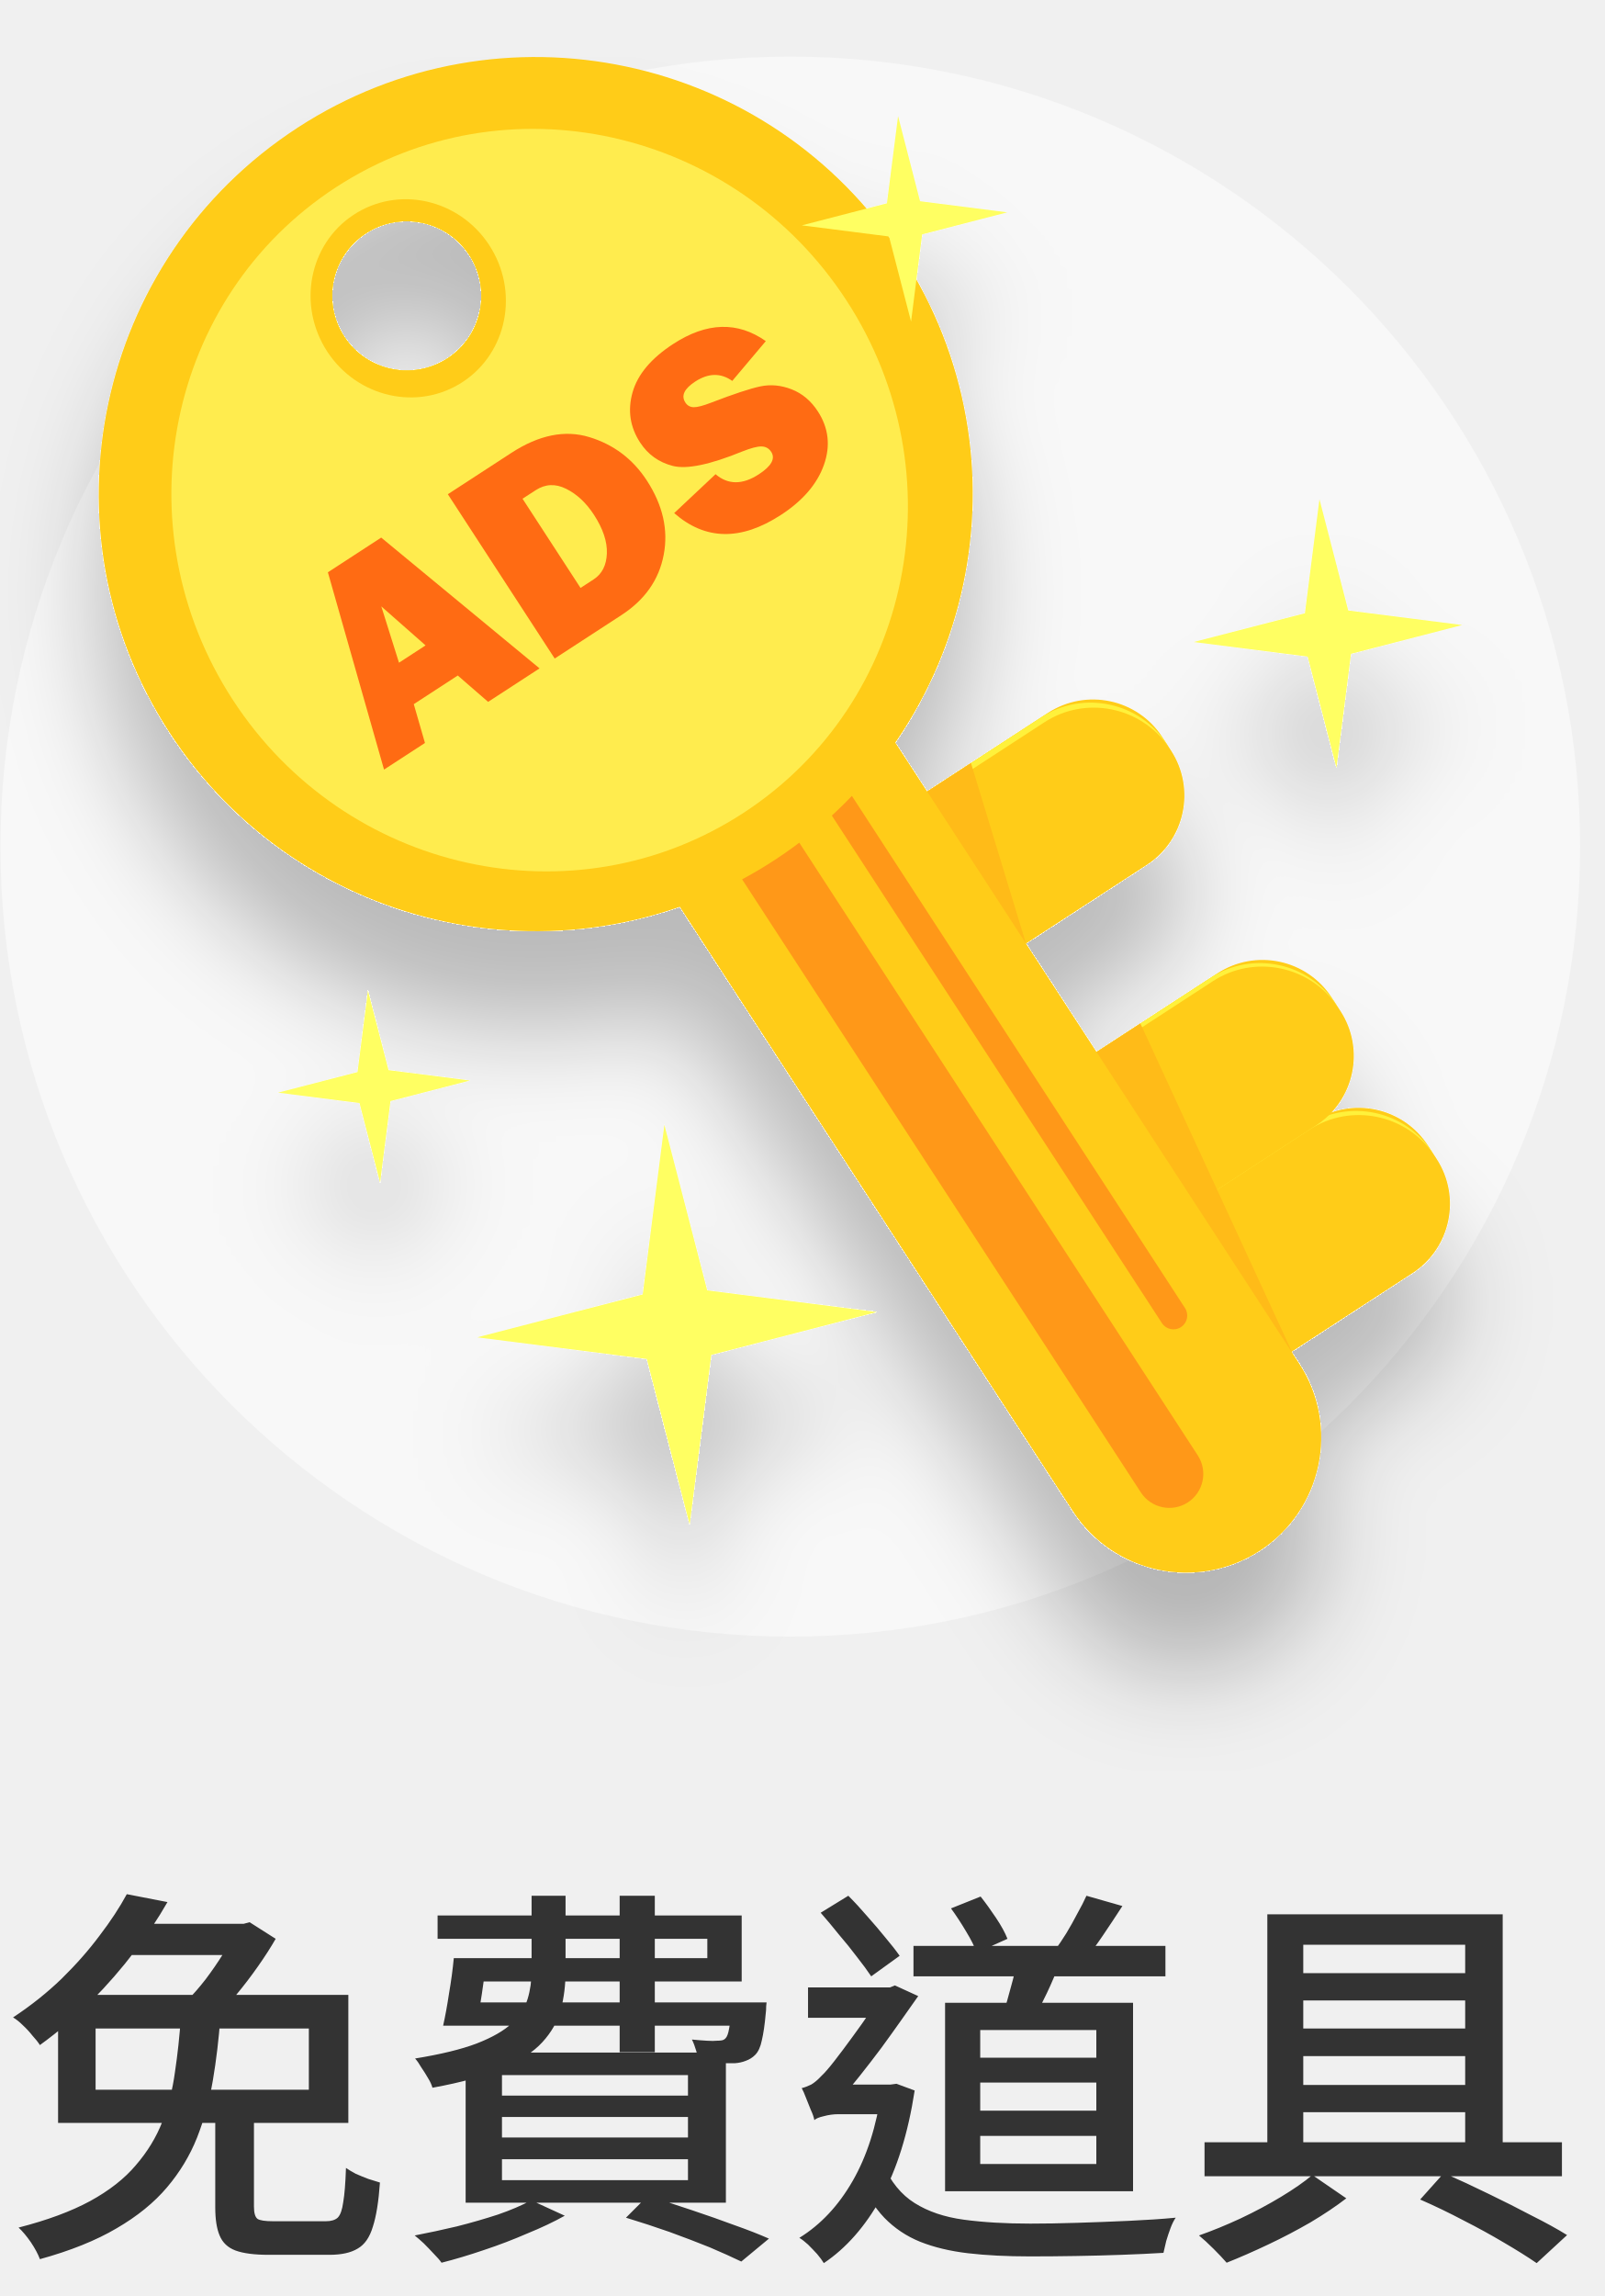
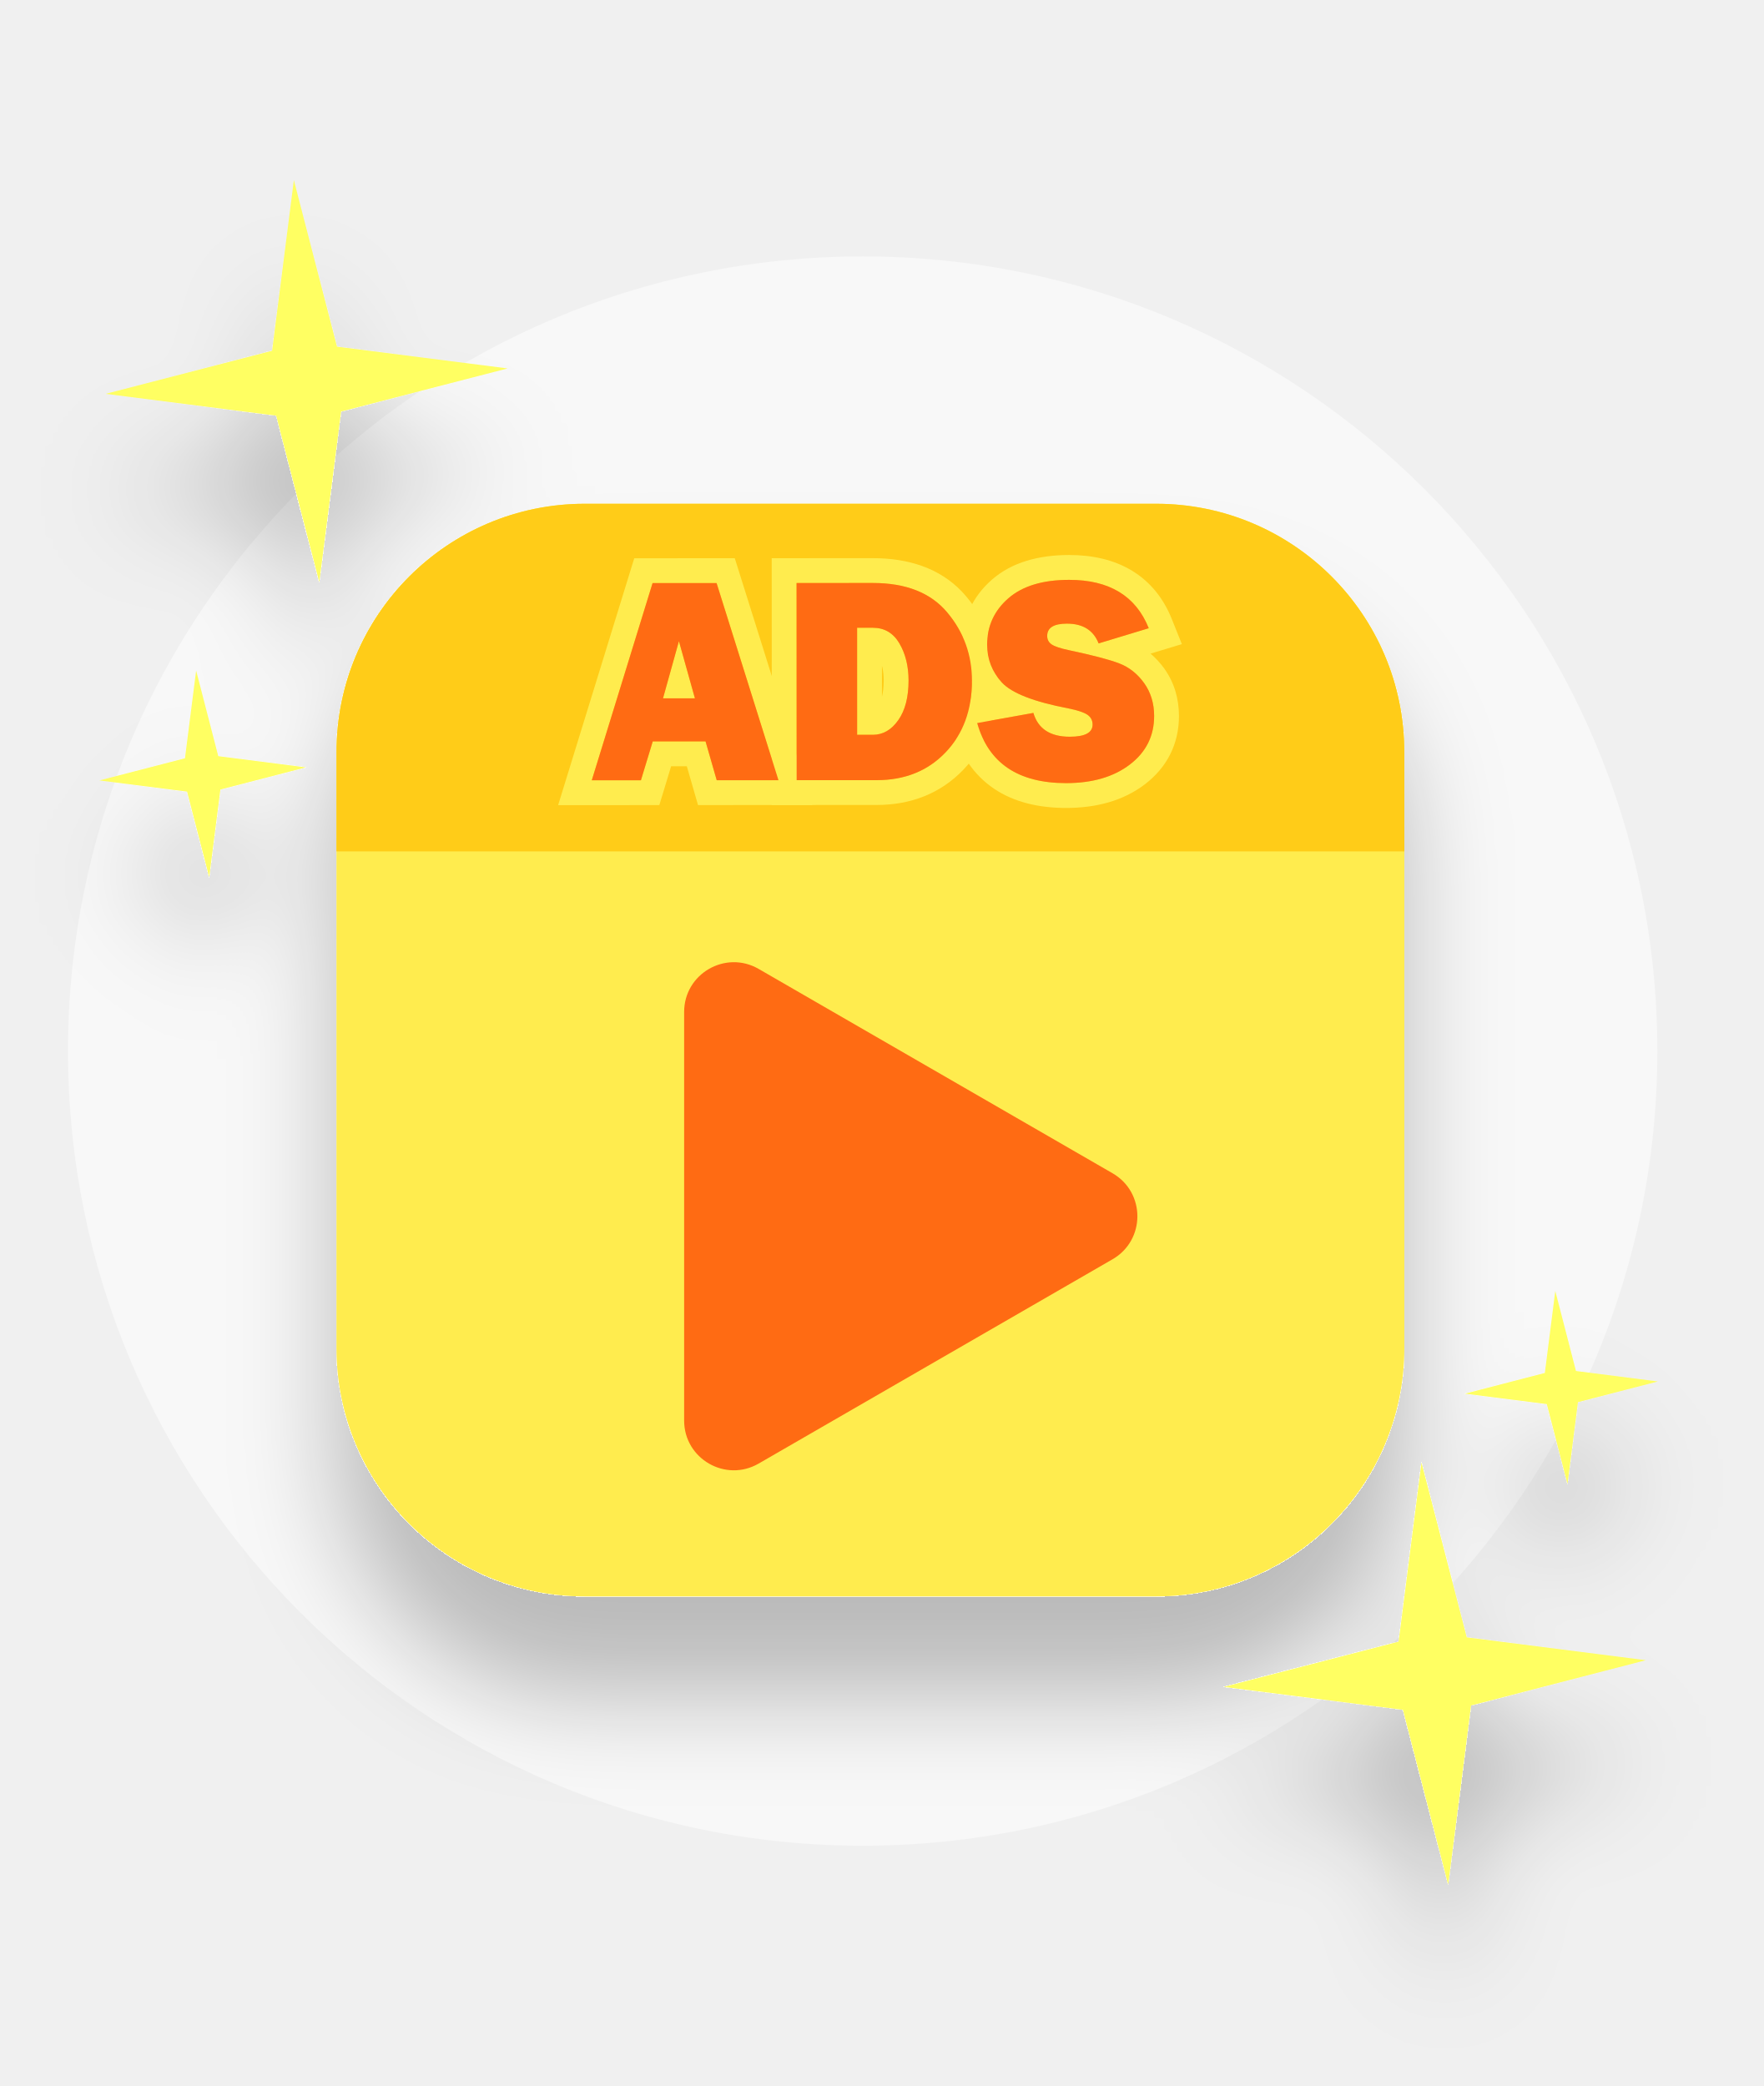
- <svg xmlns="http://www.w3.org/2000/svg" width="65" height="93" viewBox="0 0 65 93" fill="none">
-   <circle cx="32.017" cy="34.292" r="32" fill="white" fill-opacity="0.5" />
+ <svg xmlns="http://www.w3.org/2000/svg" width="71" height="84" viewBox="0 0 71 84" fill="none">
+   <circle cx="34.737" cy="42.325" r="32" fill="white" fill-opacity="0.5" />
  <g filter="url(#filter0_d_24_897)">
-     <path d="M53.217 45.414L46.541 49.757C44.991 50.766 44.551 52.84 45.56 54.391L45.913 54.933C46.921 56.483 48.996 56.923 50.546 55.914L57.222 51.571C58.773 50.562 59.212 48.488 58.203 46.938L57.85 46.395C56.842 44.845 54.767 44.406 53.217 45.414Z" fill="#FFCC18" />
-     <path d="M52.946 45.59L46.812 49.581C45.119 50.682 44.635 52.969 45.736 54.662C45.755 54.69 45.776 54.715 45.795 54.742C44.763 53.058 45.255 50.83 46.92 49.746L53.054 45.756C54.719 44.673 56.956 45.125 58.077 46.751C58.059 46.723 58.045 46.694 58.027 46.666C56.925 44.973 54.639 44.489 52.946 45.59Z" fill="#FFF13B" />
-     <path d="M49.32 39.425L42.644 43.768C41.094 44.776 40.655 46.851 41.663 48.401L42.016 48.944C43.025 50.494 45.099 50.933 46.65 49.925L53.325 45.581C54.876 44.573 55.315 42.498 54.306 40.948L53.954 40.406C52.945 38.855 50.871 38.416 49.32 39.425Z" fill="#FFCC18" />
-     <path d="M43.007 43.732L49.141 39.742C50.81 38.656 53.054 39.113 54.172 40.749C54.158 40.725 54.146 40.7 54.13 40.677C53.029 38.984 50.742 38.5 49.049 39.601L42.915 43.592C41.222 44.693 40.738 46.98 41.84 48.673C41.855 48.697 41.873 48.717 41.889 48.74C40.847 47.055 41.338 44.818 43.007 43.732Z" fill="#FFF13B" />
-     <path d="M42.457 28.875L35.781 33.218C34.231 34.227 33.792 36.301 34.8 37.852L35.153 38.394C36.162 39.944 38.236 40.384 39.787 39.375L46.462 35.032C48.013 34.023 48.452 31.949 47.443 30.398L47.091 29.856C46.082 28.306 44.008 27.867 42.457 28.875Z" fill="#FFCC18" />
-     <path d="M36.184 33.243L42.318 29.253C43.977 28.174 46.202 28.619 47.328 30.231C47.307 30.197 47.289 30.161 47.267 30.127C46.166 28.434 43.88 27.95 42.187 29.051L36.053 33.042C34.359 34.143 33.875 36.429 34.977 38.123C34.999 38.157 35.025 38.187 35.048 38.22C34.031 36.538 34.525 34.322 36.184 33.243Z" fill="#FFF13B" />
-     <path d="M41.567 38.217L39.338 30.904L36.052 33.041L41.567 38.217Z" fill="#FFBB18" />
-     <path d="M52.38 54.838L46.201 41.454L42.916 43.591L52.38 54.838Z" fill="#FFBB18" />
-     <path d="M28.727 18.48C27.079 15.946 23.689 15.229 21.155 16.877C18.622 18.525 17.904 21.915 19.552 24.449L43.468 61.211C45.116 63.744 48.506 64.462 51.04 62.814C53.573 61.165 54.291 57.775 52.643 55.242L28.727 18.48Z" fill="#FFCC18" />
-     <path d="M24.228 24.122L24.228 24.122C23.591 24.536 23.411 25.388 23.825 26.024L46.222 60.452C46.636 61.089 47.488 61.269 48.125 60.855L48.125 60.855C48.762 60.441 48.942 59.589 48.528 58.952L26.131 24.524C25.716 23.888 24.865 23.708 24.228 24.122Z" fill="#FF9818" />
-     <path d="M29.66 24.778C29.492 24.519 29.147 24.446 28.888 24.614C28.63 24.782 28.557 25.128 28.725 25.386L47.074 53.592C47.242 53.85 47.588 53.923 47.846 53.755C48.105 53.587 48.178 53.242 48.01 52.983L29.66 24.778Z" fill="#FF9818" />
-     <path d="M12.051 5.176C3.856 10.507 1.534 21.473 6.866 29.668C12.198 37.863 23.163 40.184 31.358 34.853C39.554 29.521 41.875 18.556 36.544 10.361C31.212 2.165 20.246 -0.156 12.051 5.175L12.051 5.176ZM16.649 8.967C16.796 8.975 16.941 8.997 17.084 9.026C17.12 9.033 17.156 9.039 17.191 9.048C17.226 9.057 17.262 9.066 17.297 9.076C17.297 9.076 17.297 9.076 17.297 9.076C17.345 9.09 17.391 9.104 17.438 9.12C17.478 9.134 17.519 9.147 17.559 9.163C17.611 9.183 17.664 9.205 17.715 9.228C17.715 9.228 17.716 9.228 17.716 9.228C17.748 9.242 17.78 9.256 17.811 9.271C17.866 9.298 17.92 9.328 17.974 9.359C18.08 9.419 18.183 9.484 18.282 9.557C18.597 9.791 18.871 10.091 19.083 10.45C19.929 11.889 19.449 13.741 18.01 14.587C16.572 15.433 14.72 14.953 13.874 13.514C13.028 12.076 13.508 10.224 14.946 9.378C15.126 9.272 15.313 9.187 15.502 9.122C15.617 9.083 15.734 9.053 15.851 9.028C15.862 9.026 15.874 9.024 15.885 9.022C15.998 9 16.112 8.984 16.227 8.975C16.275 8.97 16.324 8.964 16.373 8.962C16.465 8.959 16.556 8.961 16.648 8.966L16.649 8.967Z" fill="#FFCC18" />
-     <path d="M13.617 7.582C6.751 12.049 4.877 21.346 9.431 28.346C13.986 35.347 23.244 37.401 30.11 32.934C36.976 28.467 38.85 19.171 34.295 12.171C29.741 5.17 20.483 3.116 13.617 7.582ZM19.084 10.451C19.93 11.89 19.45 13.742 18.012 14.588C16.573 15.434 14.722 14.954 13.875 13.515C13.029 12.077 13.509 10.225 14.948 9.379C16.386 8.533 18.238 9.012 19.084 10.451Z" fill="#FFEC4E" />
-     <path d="M14.489 8.599C12.62 9.698 12.023 12.149 13.155 14.074C14.287 15.999 16.72 16.668 18.589 15.569C20.458 14.47 21.055 12.018 19.923 10.094C18.791 8.169 16.358 7.499 14.489 8.599ZM19.084 10.451C19.931 11.89 19.45 13.742 18.012 14.588C16.574 15.434 14.722 14.954 13.875 13.515C13.029 12.077 13.509 10.225 14.948 9.379C16.386 8.533 18.238 9.012 19.084 10.451Z" fill="#FFCC18" />
-     <path d="M19.776 28.429L18.546 27.362L16.764 28.522L17.217 30.094L15.559 31.172L13.284 23.181L15.444 21.775L21.86 27.073L19.776 28.429ZM16.165 26.843L17.242 26.142L15.448 24.562L16.165 26.843Z" fill="#FF6B13" />
-     <path d="M22.473 26.674L18.144 20.019L20.718 18.344C21.836 17.617 22.889 17.404 23.876 17.705C24.863 18.006 25.64 18.593 26.207 19.464C26.854 20.459 27.082 21.461 26.89 22.471C26.699 23.482 26.127 24.297 25.175 24.916L22.473 26.674ZM23.52 23.814L24.052 23.468C24.39 23.248 24.569 22.898 24.587 22.419C24.606 21.94 24.431 21.417 24.064 20.852C23.748 20.367 23.374 20.017 22.939 19.8C22.504 19.583 22.092 19.602 21.702 19.856L21.17 20.201L23.52 23.814Z" fill="#FF6B13" />
-     <path d="M27.314 20.783L28.99 19.208C29.497 19.641 30.081 19.642 30.741 19.213C31.255 18.879 31.422 18.576 31.245 18.302C31.152 18.159 31.02 18.087 30.85 18.084C30.68 18.081 30.421 18.149 30.076 18.286C28.763 18.822 27.824 19.017 27.257 18.872C26.691 18.726 26.249 18.41 25.932 17.922C25.524 17.295 25.423 16.618 25.628 15.892C25.833 15.166 26.383 14.512 27.277 13.931C28.632 13.049 29.882 13.011 31.026 13.817L29.667 15.429C29.202 15.098 28.701 15.107 28.165 15.456C27.72 15.746 27.587 16.029 27.767 16.305C27.847 16.428 27.961 16.491 28.105 16.494C28.25 16.497 28.488 16.435 28.817 16.308C29.723 15.959 30.385 15.74 30.805 15.651C31.224 15.563 31.648 15.603 32.076 15.771C32.504 15.939 32.857 16.236 33.134 16.662C33.572 17.336 33.654 18.059 33.38 18.832C33.106 19.605 32.525 20.281 31.638 20.858C30.016 21.913 28.575 21.888 27.314 20.783Z" fill="#FF6B13" />
-     <path d="M19.332 54.169L26.039 52.432L26.917 45.56L28.653 52.267L35.526 53.144L28.819 54.881L27.941 61.753L26.205 55.046L19.332 54.169Z" fill="#FFFF62" />
-     <path d="M48.361 26.005L52.868 24.839L53.457 20.221L54.624 24.728L59.242 25.317L54.736 26.484L54.146 31.101L52.979 26.595L48.361 26.005Z" fill="#FFFF62" />
-     <path d="M32.486 9.128L35.933 8.235L36.385 4.703L37.276 8.15L40.809 8.601L37.361 9.494L36.911 13.026L36.018 9.579L32.486 9.128Z" fill="#FFFF62" />
-     <path d="M11.263 44.258L14.485 43.424L14.907 40.123L15.741 43.345L19.042 43.766L15.82 44.6L15.399 47.902L14.565 44.68L11.263 44.258Z" fill="#FFFF62" />
+     <rect x="13.548" y="20.285" width="43" height="44" rx="10" fill="#FFEC4E" />
+     <path d="M13.548 30.285C13.548 24.763 18.025 20.285 23.548 20.285H46.548C52.071 20.285 56.548 24.763 56.548 30.285V34.285H13.548V30.285Z" fill="#FFCC18" />
+     <path d="M44.798 47.245C46.132 48.015 46.132 49.939 44.798 50.709L30.548 58.936C29.215 59.706 27.548 58.744 27.548 57.204L27.548 40.75C27.548 39.21 29.215 38.248 30.548 39.017L44.798 47.245Z" fill="#FF6B13" />
+     <path d="M27.228 22.48L27.338 22.479L27.443 22.479L29.587 22.479L32.709 32.417L28.107 32.419L27.656 30.855L27.024 30.855L26.765 31.711L26.549 32.42L22.474 32.422L25.539 22.48L27.228 22.48ZM23.829 31.42L25.808 31.42L26.284 29.855L28.41 29.853L28.86 31.418L31.346 31.417L28.854 23.479L26.277 23.48L23.829 31.42ZM27.982 28.12L26.697 28.121L27.338 25.818L27.982 28.12Z" fill="#FFEC4E" />
+     <path d="M35.145 22.476C36.586 22.476 37.836 22.882 38.733 23.823L38.908 24.019C39.724 24.991 40.137 26.134 40.138 27.406C40.138 28.807 39.711 30.035 38.794 30.992C37.874 31.953 36.679 32.414 35.302 32.415L31.078 32.417L31.074 22.478L35.145 22.476ZM32.078 31.417L35.301 31.416C36.437 31.416 37.361 31.043 38.072 30.3C38.738 29.604 39.092 28.713 39.133 27.627L39.138 27.406C39.137 26.431 38.845 25.566 38.262 24.811L38.142 24.661C37.479 23.871 36.48 23.476 35.146 23.476L32.075 23.477L32.078 31.417ZM35.147 25.279C35.612 25.279 35.968 25.489 36.215 25.907L36.301 26.068C36.49 26.452 36.584 26.896 36.584 27.402C36.584 28.076 36.446 28.61 36.168 29.001C35.892 29.393 35.552 29.589 35.149 29.589L34.514 29.589L34.513 25.28L35.147 25.279ZM35.513 28.052C35.555 27.887 35.584 27.675 35.584 27.402L35.58 27.245C35.571 27.082 35.547 26.938 35.513 26.809L35.513 28.052Z" fill="#FFEC4E" />
+     <path d="M38.748 25.964C38.748 24.925 39.157 24.028 39.94 23.343C40.753 22.632 41.841 22.35 43.05 22.349C43.989 22.349 44.853 22.538 45.584 22.982C46.325 23.432 46.854 24.1 47.184 24.926L47.59 25.938L46.329 26.32C46.535 26.497 46.722 26.698 46.885 26.926C47.286 27.488 47.472 28.138 47.473 28.831C47.473 29.953 46.997 30.895 46.105 31.579C45.234 32.246 44.146 32.534 42.933 32.535C41.833 32.535 40.836 32.306 40.025 31.759C39.201 31.203 38.665 30.382 38.385 29.387L38.087 28.327L39.527 28.067C39.016 27.471 38.748 26.758 38.748 25.964ZM40.599 24.096C40.031 24.592 39.747 25.216 39.748 25.964L39.757 26.178C39.8 26.671 39.996 27.105 40.342 27.482C40.737 27.912 41.631 28.26 43.024 28.527C43.388 28.6 43.641 28.685 43.783 28.78C43.924 28.875 43.994 29.008 43.994 29.178C43.994 29.463 43.761 29.624 43.291 29.66L43.076 29.667C42.289 29.667 41.8 29.347 41.61 28.708L39.348 29.116C39.803 30.729 40.997 31.535 42.932 31.534C43.99 31.534 44.845 31.285 45.497 30.786C46.107 30.318 46.431 29.716 46.469 28.981L46.473 28.832C46.472 28.387 46.37 27.994 46.166 27.652L46.071 27.508C45.837 27.181 45.553 26.937 45.218 26.778L45.071 26.716C44.771 26.6 44.316 26.471 43.706 26.329L43.046 26.183C42.701 26.11 42.468 26.032 42.348 25.951C42.228 25.87 42.167 25.755 42.167 25.607C42.167 25.278 42.432 25.112 42.964 25.112L43.193 25.125C43.706 25.183 44.055 25.444 44.238 25.909L46.256 25.297C45.769 24.079 44.798 23.433 43.346 23.357L43.05 23.35C42.051 23.35 41.27 23.569 40.708 24.006L40.599 24.096Z" fill="#FFEC4E" />
+     <path d="M28.86 31.419L28.41 29.854L26.284 29.855L25.808 31.42L23.829 31.421L26.277 23.48L28.854 23.479L31.347 31.418L28.86 31.419ZM26.697 28.121L27.982 28.12L27.338 25.818L26.697 28.121Z" fill="#FF6B13" />
+     <path d="M32.078 31.417L32.075 23.477L35.146 23.476C36.48 23.475 37.479 23.871 38.142 24.662C38.805 25.452 39.137 26.367 39.138 27.407C39.138 28.593 38.783 29.558 38.072 30.3C37.361 31.043 36.437 31.415 35.301 31.416L32.078 31.417ZM34.514 29.589L35.148 29.589C35.552 29.589 35.893 29.393 36.169 29.001C36.446 28.61 36.585 28.076 36.585 27.402C36.584 26.824 36.461 26.326 36.215 25.907C35.968 25.488 35.612 25.279 35.147 25.279L34.513 25.279L34.514 29.589Z" fill="#FF6B13" />
+     <path d="M39.347 29.116L41.611 28.708C41.8 29.348 42.289 29.667 43.076 29.667C43.689 29.667 43.995 29.503 43.995 29.178C43.995 29.007 43.924 28.875 43.783 28.779C43.641 28.684 43.388 28.6 43.023 28.527C41.631 28.261 40.737 27.912 40.341 27.482C39.946 27.052 39.748 26.546 39.748 25.964C39.748 25.215 40.031 24.593 40.599 24.096C41.167 23.599 41.984 23.35 43.05 23.35C44.667 23.349 45.736 23.998 46.256 25.297L44.238 25.909C44.028 25.378 43.603 25.113 42.964 25.113C42.432 25.113 42.167 25.278 42.167 25.608C42.167 25.755 42.228 25.869 42.348 25.951C42.468 26.032 42.701 26.11 43.046 26.183C43.996 26.384 44.671 26.561 45.071 26.715C45.47 26.87 45.804 27.135 46.071 27.508C46.339 27.883 46.473 28.324 46.473 28.832C46.473 29.636 46.148 30.287 45.497 30.785C44.845 31.284 43.99 31.534 42.932 31.535C40.997 31.535 39.802 30.729 39.347 29.116Z" fill="#FF6B13" />
+     <path d="M4.249 15.86L10.956 14.124L11.833 7.252L13.57 13.959L20.442 14.836L13.735 16.572L12.857 23.444L11.121 16.738L4.249 15.86Z" fill="#FFFF62" />
+     <path d="M49.275 67.929L56.317 66.106L57.238 58.89L59.062 65.933L66.277 66.854L59.235 68.677L58.314 75.893L56.491 68.851L49.275 67.929Z" fill="#FFFF62" />
+     <path d="M4 31.427L7.447 30.534L7.898 27.003L8.79 30.449L12.322 30.901L8.875 31.793L8.424 35.325L7.532 31.878L4 31.427Z" fill="#FFFF62" />
+     <path d="M58.983 56.121L62.205 55.286L62.626 51.986L63.46 55.207L66.761 55.629L63.539 56.463L63.118 59.764L62.284 56.542L58.983 56.121Z" fill="#FFFF62" />
  </g>
-   <path d="M8.721 85.412H10.289V89.38C10.289 89.636 10.337 89.802 10.433 89.876C10.529 89.94 10.743 89.972 11.073 89.972C11.148 89.972 11.281 89.972 11.473 89.972C11.665 89.972 11.873 89.972 12.097 89.972C12.332 89.972 12.551 89.972 12.753 89.972C12.956 89.972 13.105 89.972 13.201 89.972C13.415 89.972 13.575 89.924 13.681 89.828C13.788 89.722 13.863 89.514 13.905 89.204C13.959 88.895 13.996 88.431 14.017 87.812C14.124 87.887 14.257 87.967 14.417 88.052C14.588 88.127 14.759 88.196 14.929 88.26C15.1 88.314 15.255 88.362 15.393 88.404C15.34 89.172 15.244 89.77 15.105 90.196C14.977 90.623 14.775 90.916 14.497 91.076C14.22 91.247 13.836 91.332 13.345 91.332C13.271 91.332 13.148 91.332 12.977 91.332C12.817 91.332 12.631 91.332 12.417 91.332C12.204 91.332 11.991 91.332 11.777 91.332C11.575 91.332 11.388 91.332 11.217 91.332C11.057 91.332 10.945 91.332 10.881 91.332C10.305 91.332 9.857 91.274 9.537 91.156C9.228 91.039 9.015 90.836 8.897 90.548C8.78 90.271 8.721 89.892 8.721 89.412V85.412ZM5.137 76.724L6.785 77.044C6.401 77.716 5.953 78.388 5.441 79.06C4.929 79.732 4.359 80.388 3.729 81.028C3.1 81.668 2.396 82.271 1.617 82.836C1.543 82.719 1.441 82.591 1.313 82.452C1.196 82.303 1.068 82.164 0.929 82.036C0.791 81.898 0.657 81.791 0.529 81.716C1.255 81.236 1.911 80.714 2.497 80.148C3.084 79.572 3.596 78.991 4.033 78.404C4.481 77.818 4.849 77.258 5.137 76.724ZM3.873 82.164V84.644H12.513V82.164H3.873ZM2.353 80.804H14.113V85.988H2.353V80.804ZM9.521 77.924H9.873L10.113 77.86L11.169 78.532C10.967 78.884 10.727 79.258 10.449 79.652C10.172 80.047 9.879 80.431 9.569 80.804C9.271 81.167 8.983 81.492 8.705 81.78C8.556 81.663 8.369 81.535 8.145 81.396C7.932 81.247 7.74 81.13 7.569 81.044C7.825 80.788 8.081 80.495 8.337 80.164C8.593 79.823 8.828 79.482 9.041 79.14C9.255 78.788 9.415 78.484 9.521 78.228V77.924ZM5.089 77.924H9.985V79.188H4.305L5.089 77.924ZM7.329 81.7H8.929C8.865 82.586 8.764 83.439 8.625 84.26C8.487 85.071 8.273 85.844 7.985 86.58C7.697 87.306 7.292 87.978 6.769 88.596C6.247 89.215 5.564 89.77 4.721 90.26C3.889 90.751 2.855 91.167 1.617 91.508C1.543 91.306 1.42 91.076 1.249 90.82C1.079 90.575 0.913 90.378 0.753 90.228C1.916 89.93 2.881 89.572 3.649 89.156C4.428 88.73 5.047 88.244 5.505 87.7C5.975 87.156 6.332 86.57 6.577 85.94C6.823 85.311 6.993 84.639 7.089 83.924C7.196 83.21 7.276 82.468 7.329 81.7ZM18.833 79.316H28.657V78.532H17.729V77.588H30.049V80.26H18.833V79.316ZM18.385 79.316H19.729C19.665 79.786 19.596 80.271 19.521 80.772C19.447 81.263 19.367 81.69 19.281 82.052H17.953C18.039 81.668 18.119 81.231 18.193 80.74C18.279 80.239 18.343 79.764 18.385 79.316ZM18.577 81.108H30.113V82.052H18.289L18.577 81.108ZM29.633 81.108H31.057C31.057 81.108 31.052 81.162 31.041 81.268C31.041 81.375 31.036 81.466 31.025 81.54C30.983 82.01 30.929 82.378 30.865 82.644C30.812 82.911 30.721 83.108 30.593 83.236C30.487 83.343 30.359 83.423 30.209 83.476C30.071 83.53 29.921 83.562 29.761 83.572C29.612 83.572 29.404 83.572 29.137 83.572C28.881 83.572 28.604 83.567 28.305 83.556C28.295 83.418 28.263 83.258 28.209 83.076C28.156 82.895 28.097 82.74 28.033 82.612C28.257 82.634 28.46 82.65 28.641 82.66C28.823 82.671 28.956 82.671 29.041 82.66C29.127 82.66 29.196 82.655 29.249 82.644C29.303 82.634 29.351 82.607 29.393 82.564C29.457 82.5 29.505 82.372 29.537 82.18C29.58 81.978 29.612 81.674 29.633 81.268V81.108ZM21.537 76.788H22.913V79.86C22.913 80.404 22.849 80.916 22.721 81.396C22.593 81.876 22.343 82.319 21.969 82.724C21.607 83.119 21.068 83.471 20.353 83.78C19.639 84.09 18.695 84.351 17.521 84.564C17.489 84.447 17.431 84.319 17.345 84.18C17.26 84.031 17.169 83.887 17.073 83.748C16.988 83.599 16.903 83.476 16.817 83.38C17.863 83.21 18.695 83.007 19.313 82.772C19.943 82.527 20.417 82.255 20.737 81.956C21.057 81.647 21.271 81.316 21.377 80.964C21.484 80.612 21.537 80.234 21.537 79.828V76.788ZM25.105 76.788H26.529V83.124H25.105V76.788ZM20.337 85.748V86.58H27.873V85.748H20.337ZM20.337 87.46V88.308H27.873V87.46H20.337ZM20.337 84.052V84.884H27.873V84.052H20.337ZM18.865 83.14H29.409V89.22H18.865V83.14ZM25.361 89.828L26.241 88.948C26.839 89.13 27.436 89.322 28.033 89.524C28.641 89.727 29.217 89.93 29.761 90.132C30.305 90.324 30.769 90.506 31.153 90.676L30.033 91.604C29.681 91.434 29.255 91.242 28.753 91.028C28.252 90.826 27.708 90.618 27.121 90.404C26.545 90.202 25.959 90.01 25.361 89.828ZM21.521 89.124L22.881 89.748C22.444 89.994 21.937 90.234 21.361 90.468C20.796 90.714 20.209 90.938 19.601 91.14C19.004 91.343 18.433 91.514 17.889 91.652C17.815 91.546 17.708 91.423 17.569 91.284C17.441 91.146 17.308 91.007 17.169 90.868C17.031 90.74 16.908 90.634 16.801 90.548C17.356 90.442 17.927 90.319 18.513 90.18C19.1 90.031 19.655 89.871 20.177 89.7C20.7 89.519 21.148 89.327 21.521 89.124ZM37.009 78.82H47.217V80.052H37.009V78.82ZM41.217 79.364L42.945 79.476C42.785 79.903 42.609 80.319 42.417 80.724C42.225 81.13 42.044 81.482 41.873 81.78L40.641 81.572C40.748 81.242 40.855 80.874 40.961 80.468C41.079 80.052 41.164 79.684 41.217 79.364ZM44.017 76.788L45.473 77.204C45.217 77.599 44.956 77.994 44.689 78.388C44.423 78.783 44.172 79.119 43.937 79.396L42.737 78.996C42.887 78.794 43.041 78.564 43.201 78.308C43.361 78.042 43.511 77.775 43.649 77.508C43.799 77.242 43.921 77.002 44.017 76.788ZM38.529 77.3L39.729 76.82C39.932 77.076 40.14 77.364 40.353 77.684C40.567 78.004 40.721 78.287 40.817 78.532L39.569 79.092C39.484 78.847 39.34 78.559 39.137 78.228C38.935 77.887 38.732 77.578 38.529 77.3ZM39.713 84.356V85.492H44.417V84.356H39.713ZM39.713 86.516V87.652H44.417V86.516H39.713ZM39.713 82.228V83.348H44.417V82.228H39.713ZM38.289 81.124H45.905V88.756H38.289V81.124ZM33.249 77.476L34.369 76.788C34.625 77.044 34.881 77.322 35.137 77.62C35.404 77.919 35.649 78.207 35.873 78.484C36.108 78.762 36.3 79.007 36.449 79.22L35.297 80.052C35.148 79.828 34.956 79.567 34.721 79.268C34.497 78.97 34.252 78.666 33.985 78.356C33.729 78.036 33.484 77.743 33.249 77.476ZM32.737 80.5H36.193V81.732H32.737V80.5ZM35.777 87.668C36.087 88.372 36.513 88.895 37.057 89.236C37.601 89.578 38.263 89.802 39.041 89.908C39.831 90.015 40.732 90.068 41.745 90.068C42.311 90.068 42.94 90.058 43.633 90.036C44.327 90.015 45.025 89.988 45.729 89.956C46.433 89.924 47.068 89.882 47.633 89.828C47.559 89.935 47.489 90.074 47.425 90.244C47.361 90.415 47.303 90.591 47.249 90.772C47.207 90.954 47.169 91.114 47.137 91.252C46.615 91.284 46.049 91.311 45.441 91.332C44.833 91.354 44.215 91.37 43.585 91.38C42.956 91.391 42.337 91.396 41.729 91.396C40.791 91.396 39.953 91.354 39.217 91.268C38.492 91.183 37.847 91.028 37.281 90.804C36.727 90.58 36.241 90.255 35.825 89.828C35.409 89.391 35.052 88.815 34.753 88.1L35.777 87.668ZM35.713 84.436H36.081L36.321 84.404L37.057 84.676C36.791 86.415 36.337 87.866 35.697 89.028C35.057 90.18 34.284 91.06 33.377 91.668C33.313 91.562 33.223 91.439 33.105 91.3C32.988 91.172 32.865 91.044 32.737 90.916C32.609 90.799 32.492 90.708 32.385 90.644C33.249 90.111 33.969 89.343 34.545 88.34C35.121 87.338 35.511 86.122 35.713 84.692V84.436ZM32.993 85.876V84.756L33.617 84.436H36.177V85.636H33.969C33.767 85.636 33.569 85.663 33.377 85.716C33.185 85.759 33.057 85.812 32.993 85.876ZM32.993 85.876C32.972 85.759 32.924 85.62 32.849 85.46C32.785 85.3 32.721 85.14 32.657 84.98C32.593 84.81 32.535 84.676 32.481 84.58C32.609 84.548 32.737 84.5 32.865 84.436C32.993 84.362 33.132 84.244 33.281 84.084C33.409 83.967 33.585 83.764 33.809 83.476C34.033 83.188 34.273 82.868 34.529 82.516C34.796 82.154 35.041 81.807 35.265 81.476C35.5 81.135 35.687 80.858 35.825 80.644V80.596L36.257 80.42L37.201 80.852C37.009 81.13 36.78 81.455 36.513 81.828C36.257 82.191 35.985 82.57 35.697 82.964C35.409 83.348 35.121 83.722 34.833 84.084C34.556 84.436 34.3 84.74 34.065 84.996C34.065 84.996 34.012 85.028 33.905 85.092C33.799 85.146 33.671 85.22 33.521 85.316C33.383 85.402 33.26 85.498 33.153 85.604C33.047 85.7 32.993 85.791 32.993 85.876ZM57.537 89.092L58.497 88.02C59.105 88.287 59.713 88.57 60.321 88.868C60.94 89.167 61.521 89.46 62.065 89.748C62.62 90.026 63.095 90.287 63.489 90.532L62.257 91.668C61.884 91.412 61.441 91.135 60.929 90.836C60.428 90.538 59.884 90.239 59.297 89.94C58.711 89.631 58.124 89.348 57.537 89.092ZM48.801 86.772H63.281V88.148H48.801V86.772ZM51.905 79.924H60.033V81.028H51.905V79.924ZM51.905 82.164H60.033V83.284H51.905V82.164ZM51.905 84.452H60.033V85.556H51.905V84.452ZM53.169 88.1L54.545 89.044C54.129 89.364 53.644 89.69 53.089 90.02C52.535 90.34 51.964 90.639 51.377 90.916C50.791 91.194 50.231 91.439 49.697 91.652C49.559 91.492 49.383 91.306 49.169 91.092C48.956 90.879 48.759 90.698 48.577 90.548C49.121 90.356 49.681 90.127 50.257 89.86C50.844 89.583 51.393 89.29 51.905 88.98C52.417 88.671 52.839 88.378 53.169 88.1ZM51.345 77.54H60.881V87.412H59.361V78.772H52.801V87.412H51.345V77.54Z" fill="#333333" />
  <defs>
-     <filter id="filter0_d_24_897" x="0" y="2.31" width="63.242" height="69.39" filterUnits="userSpaceOnUse" color-interpolation-filters="sRGB">
+     <filter id="filter0_d_24_897" x="0" y="7.252" width="70.761" height="76.641" filterUnits="userSpaceOnUse" color-interpolation-filters="sRGB">
      <feFlood flood-opacity="0" result="BackgroundImageFix" />
      <feColorMatrix in="SourceAlpha" type="matrix" values="0 0 0 0 0 0 0 0 0 0 0 0 0 0 0 0 0 0 127 0" result="hardAlpha" />
      <feOffset dy="4" />
      <feGaussianBlur stdDeviation="2" />
      <feComposite in2="hardAlpha" operator="out" />
      <feColorMatrix type="matrix" values="0 0 0 0 0 0 0 0 0 0 0 0 0 0 0 0 0 0 0.25 0" />
      <feBlend mode="normal" in2="BackgroundImageFix" result="effect1_dropShadow_24_897" />
      <feBlend mode="normal" in="SourceGraphic" in2="effect1_dropShadow_24_897" result="shape" />
    </filter>
  </defs>
</svg>
